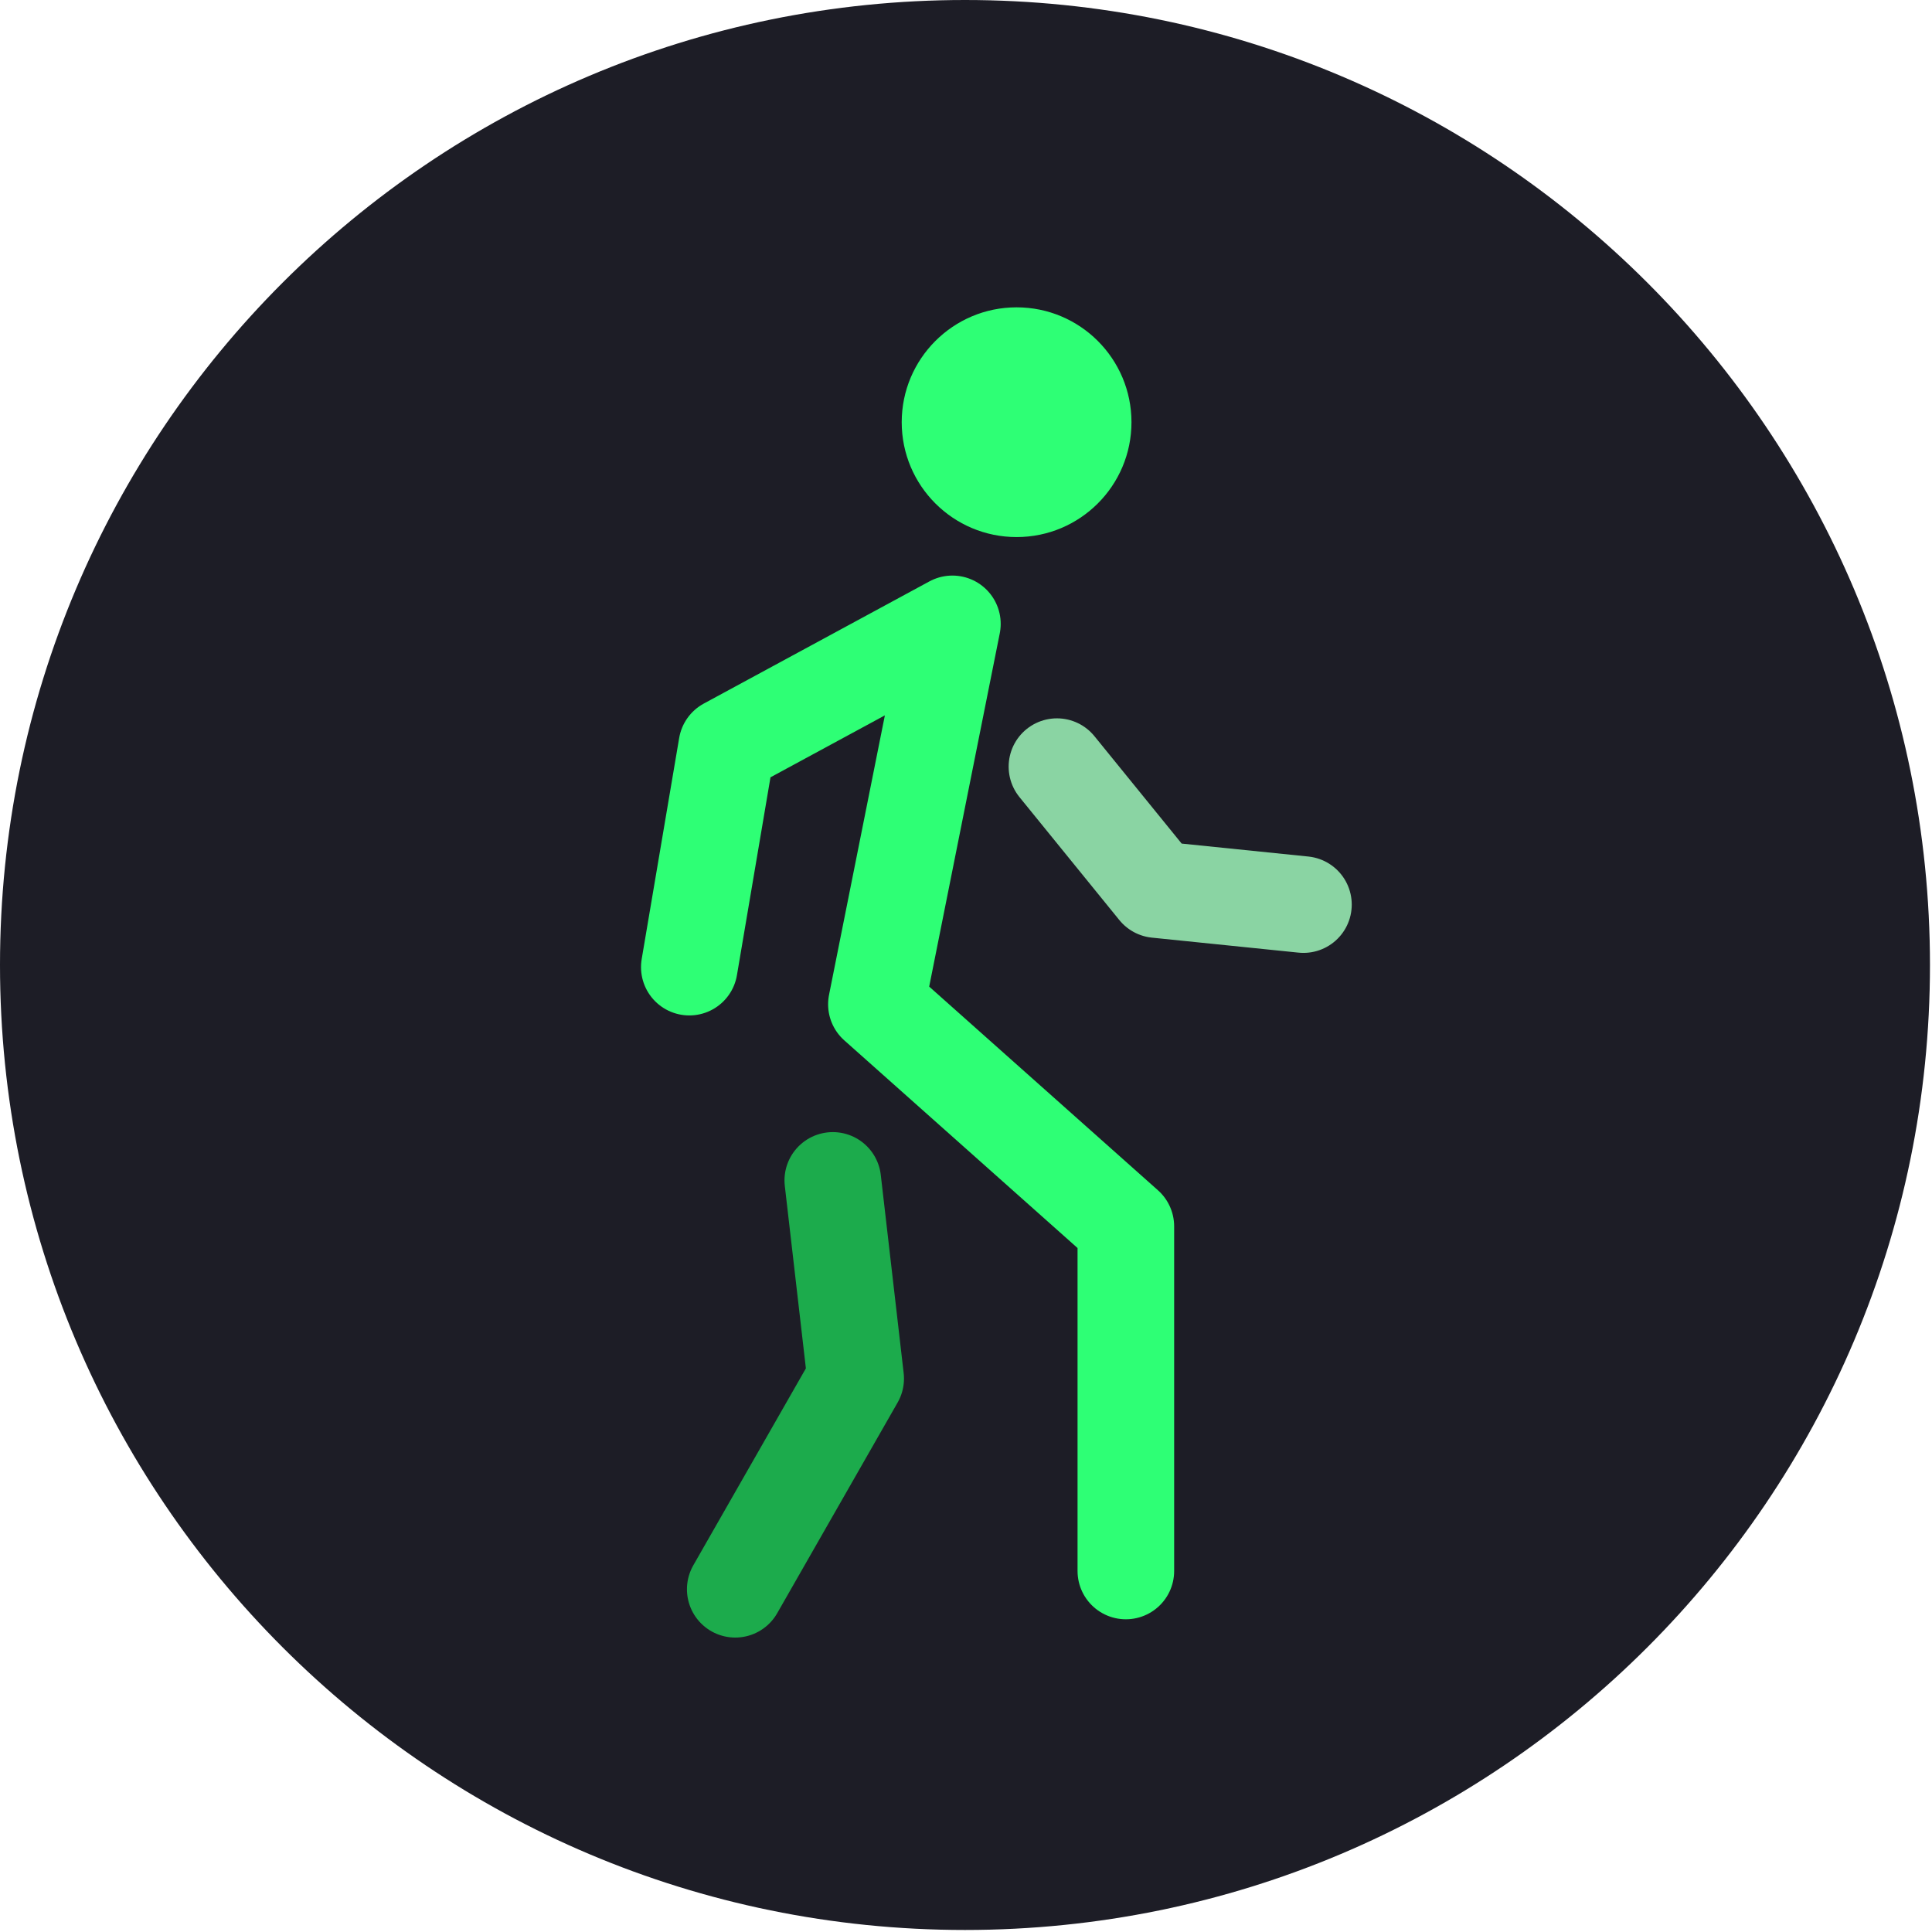
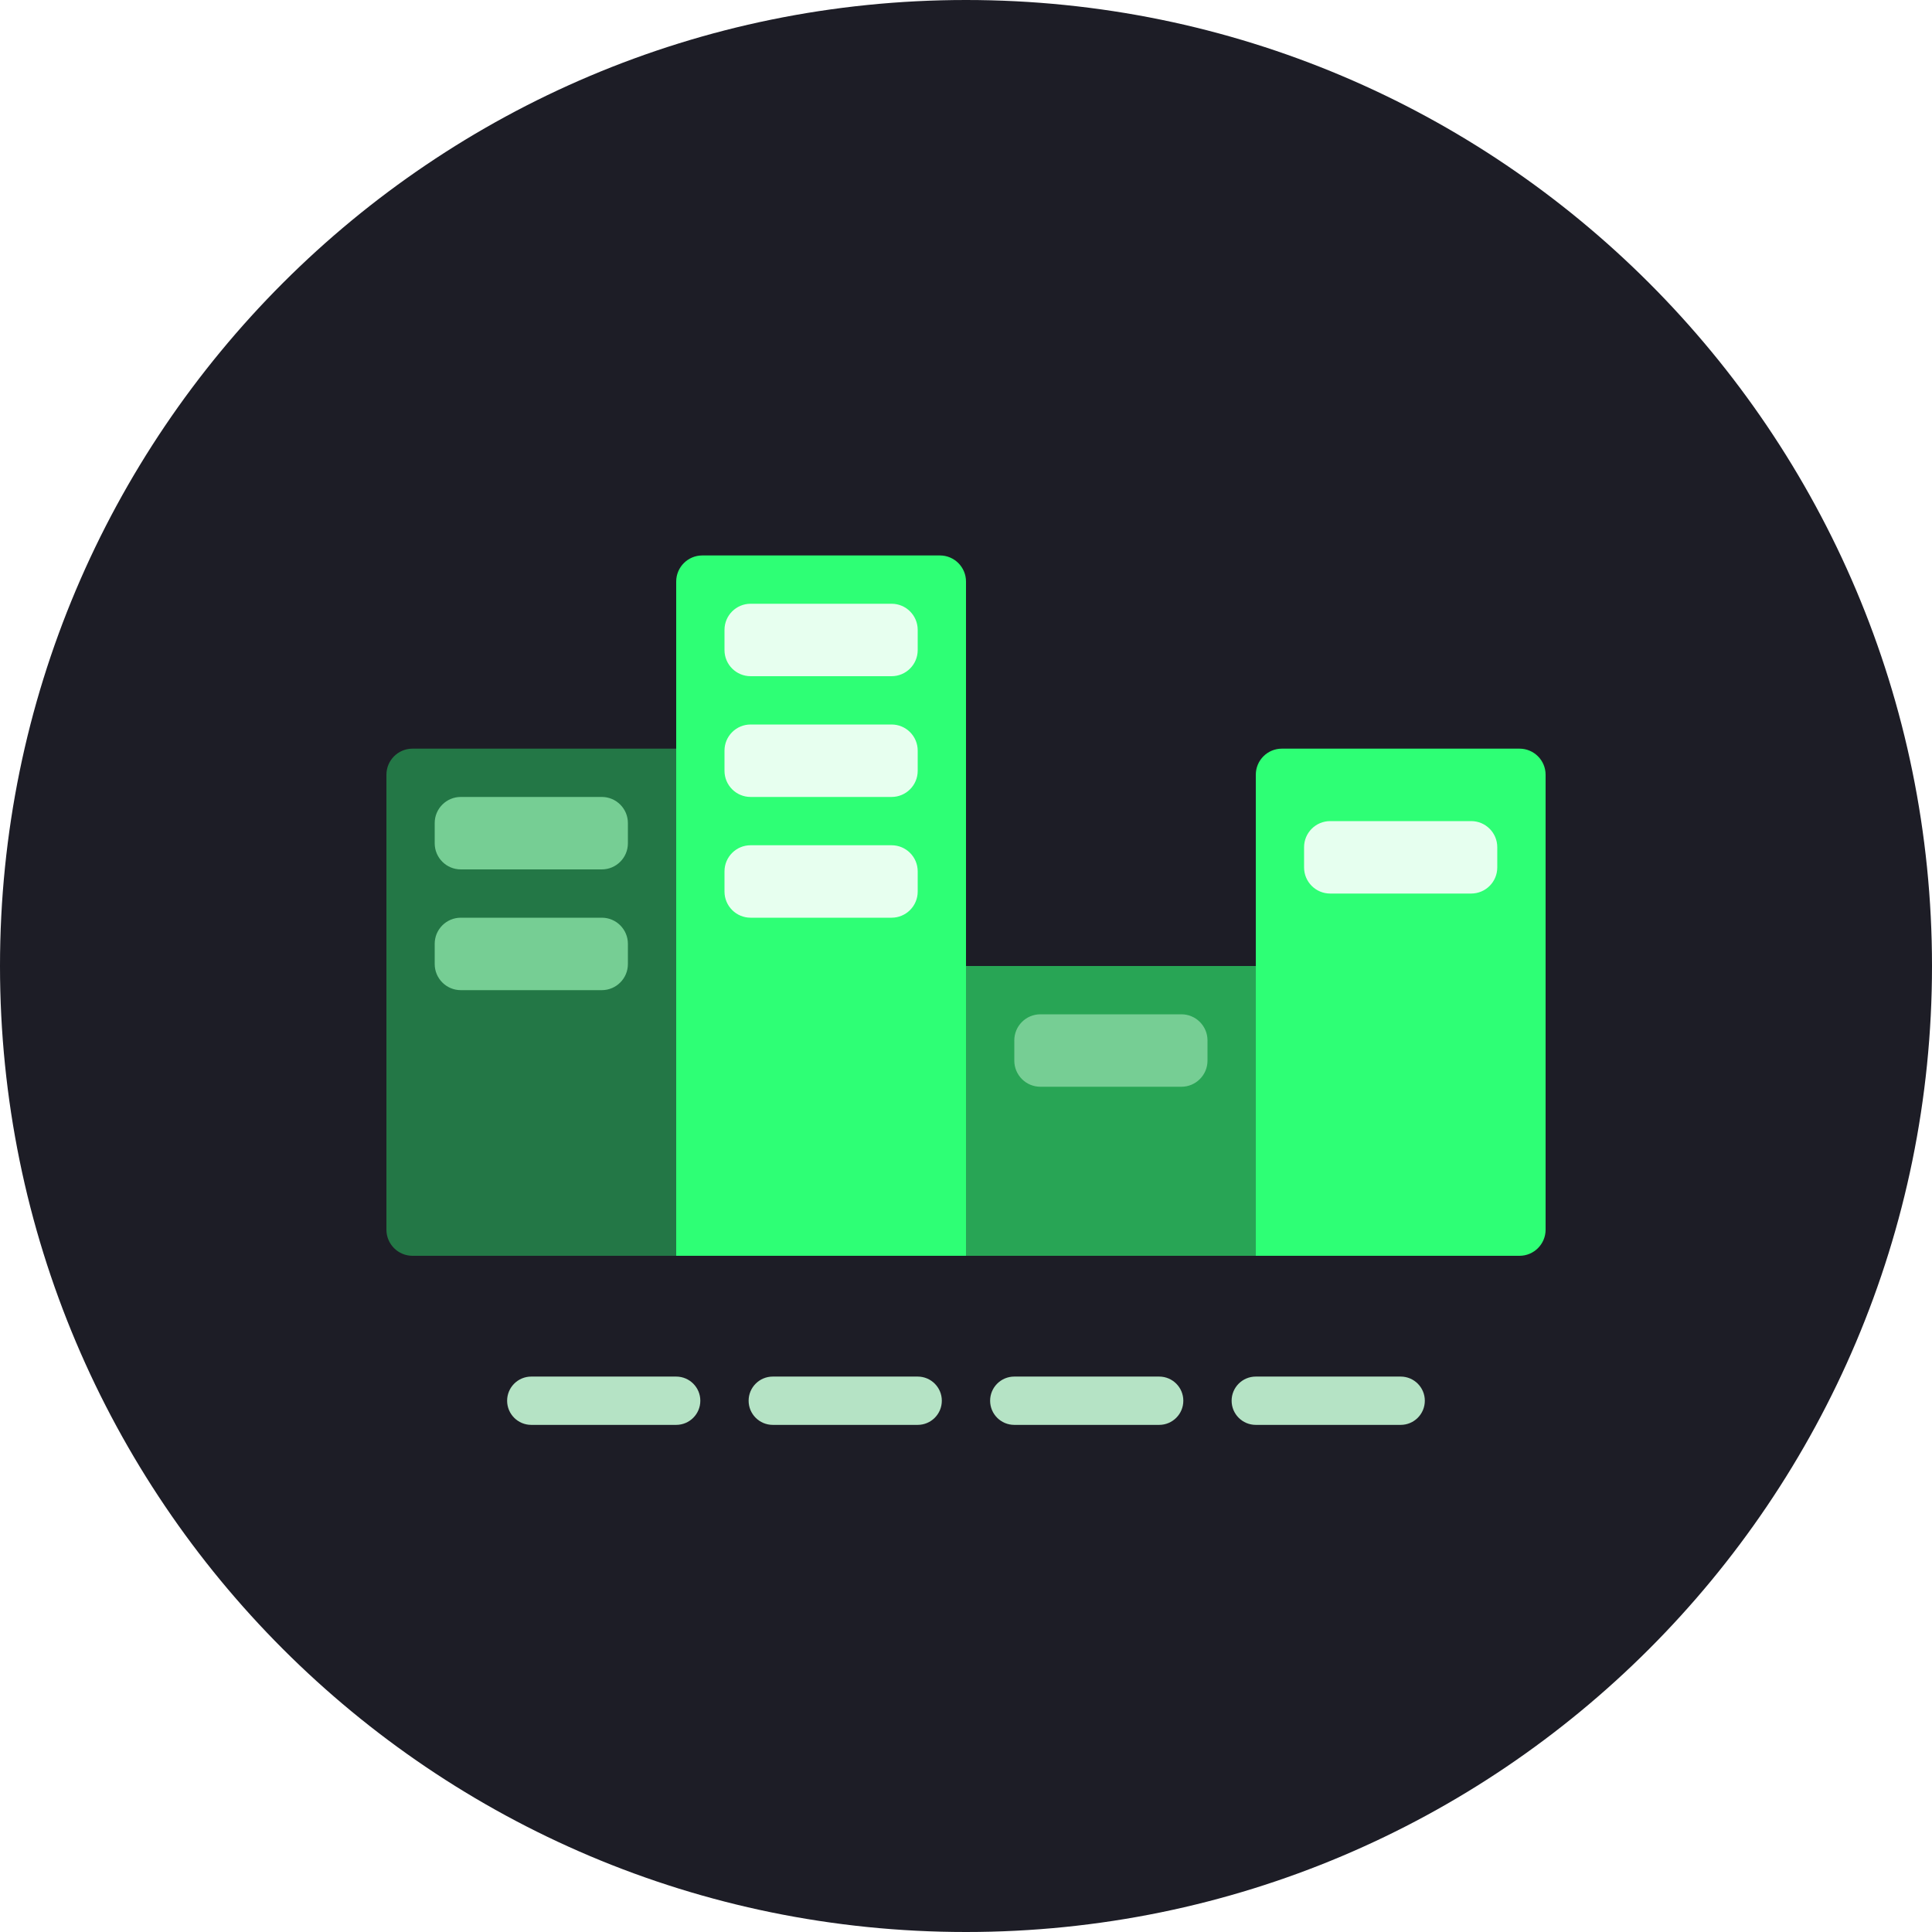
- <svg xmlns="http://www.w3.org/2000/svg" width="80" height="80" viewBox="0 0 80 80" fill="none">
-   <circle cx="39.958" cy="39.958" r="39.958" fill="#1D1D26" />
-   <path d="M42.095 22.239C44.722 22.239 46.852 20.11 46.852 17.483C46.852 14.855 44.722 12.726 42.095 12.726C39.468 12.726 37.338 14.855 37.338 17.483C37.338 20.11 39.468 22.239 42.095 22.239Z" fill="#2EFF75" />
-   <path d="M28.543 40.047L30.095 30.892L39.437 25.833L36.29 41.585L46.619 50.781V65.051" stroke="#2EFF75" stroke-width="4" stroke-linecap="round" stroke-linejoin="round" />
-   <path d="M43.766 31.745L47.901 36.836L53.973 37.457" stroke="#8AD4A3" stroke-width="4" stroke-linecap="round" stroke-linejoin="round" />
-   <path d="M34.484 48.878L35.432 57.084L30.445 65.808" stroke="#1CAB4C" stroke-width="4" stroke-linecap="round" stroke-linejoin="round" />
+ <svg xmlns="http://www.w3.org/2000/svg" width="74" height="74" viewBox="0 0 74 74" fill="none">
+   <path d="M74 37C74 57.434 57.434 74 37 74C16.566 74 0 57.434 0 37C0 16.566 16.566 0 37 0C57.434 0 74 16.566 74 37Z" fill="#1D1D26" />
+   <path opacity="0.4" d="M14.801 29.675C14.801 29.122 15.248 28.675 15.801 28.675H25.901V48.1H15.801C15.248 48.1 14.801 47.652 14.801 47.1V29.675Z" fill="#2EFF75" />
+   <path d="M25.9 22.275C25.9 21.723 26.348 21.275 26.9 21.275H36C36.553 21.275 37 21.723 37 22.275V48.1H25.9V22.275Z" fill="#2EFF75" />
+   <rect x="19.424" y="52.726" width="7.4" height="1.85" rx="0.925" fill="#B5E3C5" />
+   <rect x="28.674" y="52.726" width="7.4" height="1.85" rx="0.925" fill="#B5E3C5" />
+   <rect x="37.924" y="52.726" width="7.4" height="1.85" rx="0.925" fill="#B5E3C5" />
+   <rect x="47.174" y="52.726" width="7.4" height="1.85" rx="0.925" fill="#B5E3C5" />
+   <rect opacity="0.6" x="37" y="37" width="11.1" height="11.1" fill="#2EFF75" />
+   <path d="M48.1 29.675C48.1 29.122 48.547 28.675 49.1 28.675H58.2C58.752 28.675 59.2 29.122 59.2 29.675V47.1C59.2 47.652 58.752 48.1 58.2 48.1H48.1V29.675Z" fill="#2EFF75" />
+   <rect x="27.75" y="23.125" width="7.4" height="2.775" rx="1" fill="#E7FFEF" />
+   <rect x="27.75" y="27.75" width="7.4" height="2.775" rx="1" fill="#E7FFEF" />
+   <rect x="16.65" y="30.525" width="7.4" height="2.775" rx="1" fill="#76CE94" />
+   <rect x="16.65" y="35.15" width="7.4" height="2.775" rx="1" fill="#76CE94" />
+   <rect x="38.85" y="38.85" width="7.4" height="2.775" rx="1" fill="#76CE94" />
+   <rect x="49.949" y="31.45" width="7.4" height="2.775" rx="1" fill="#E6FFEF" />
+   <rect x="27.75" y="32.375" width="7.4" height="2.775" rx="1" fill="#E7FFEF" />
</svg>
